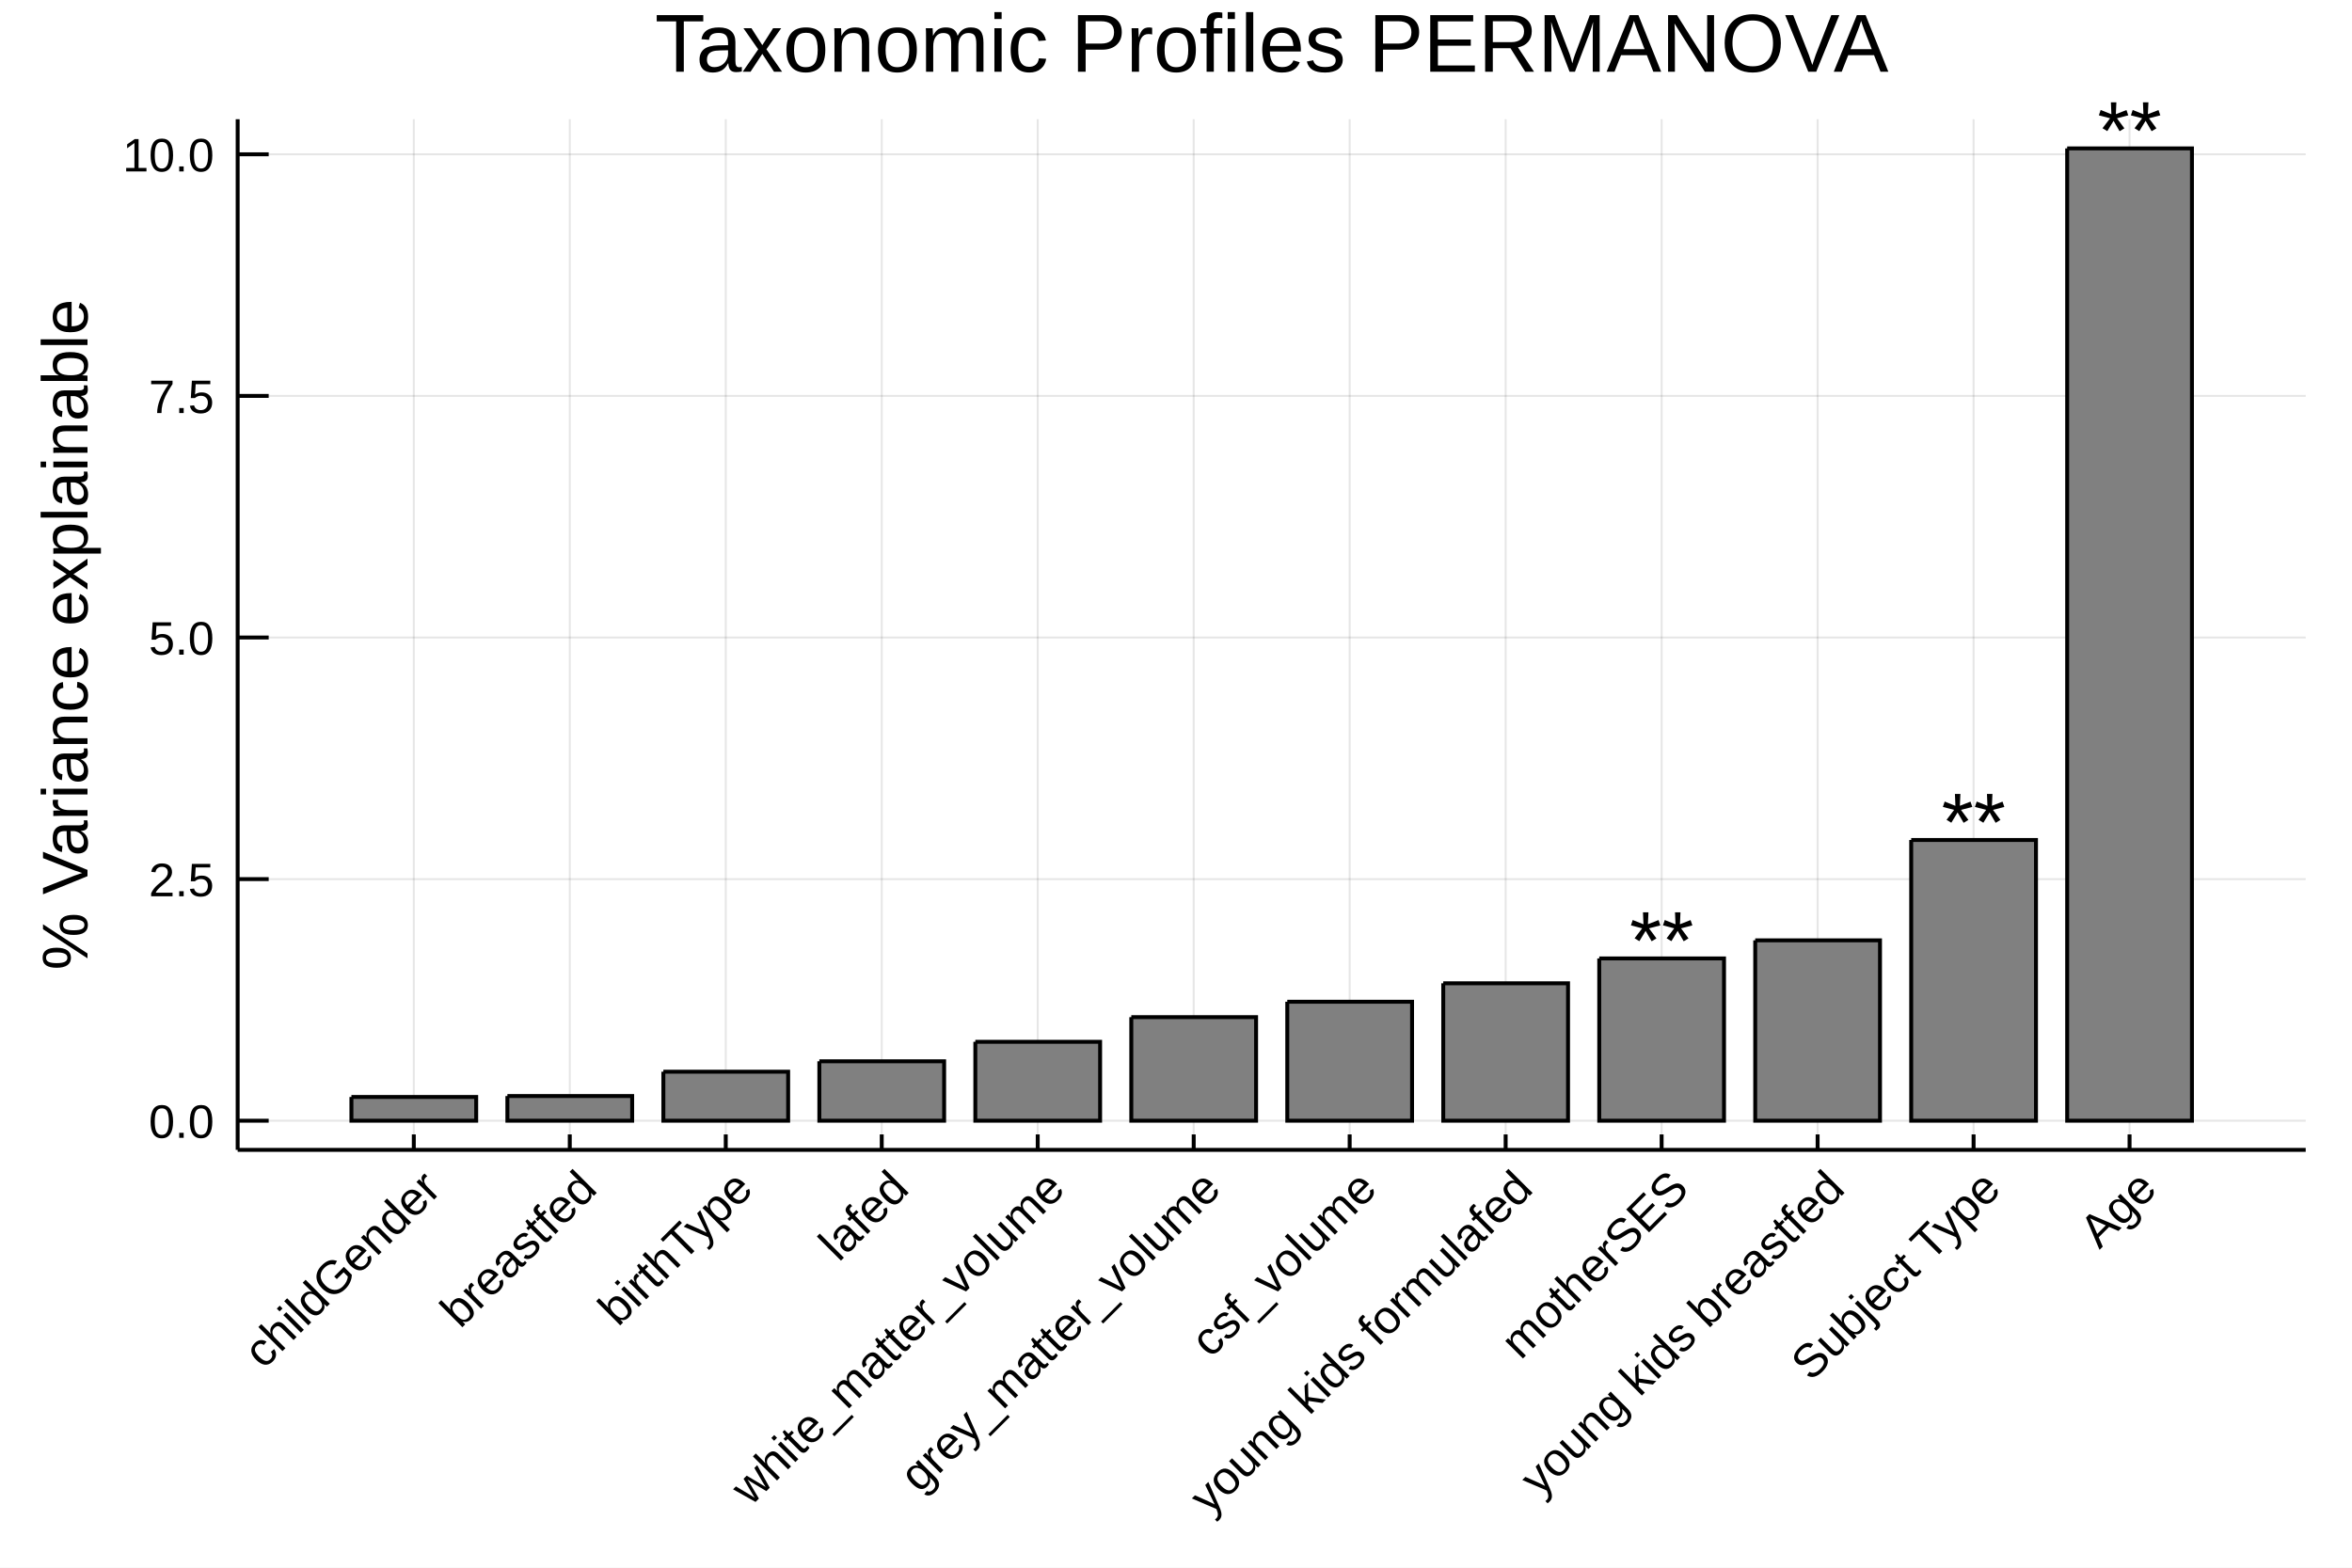
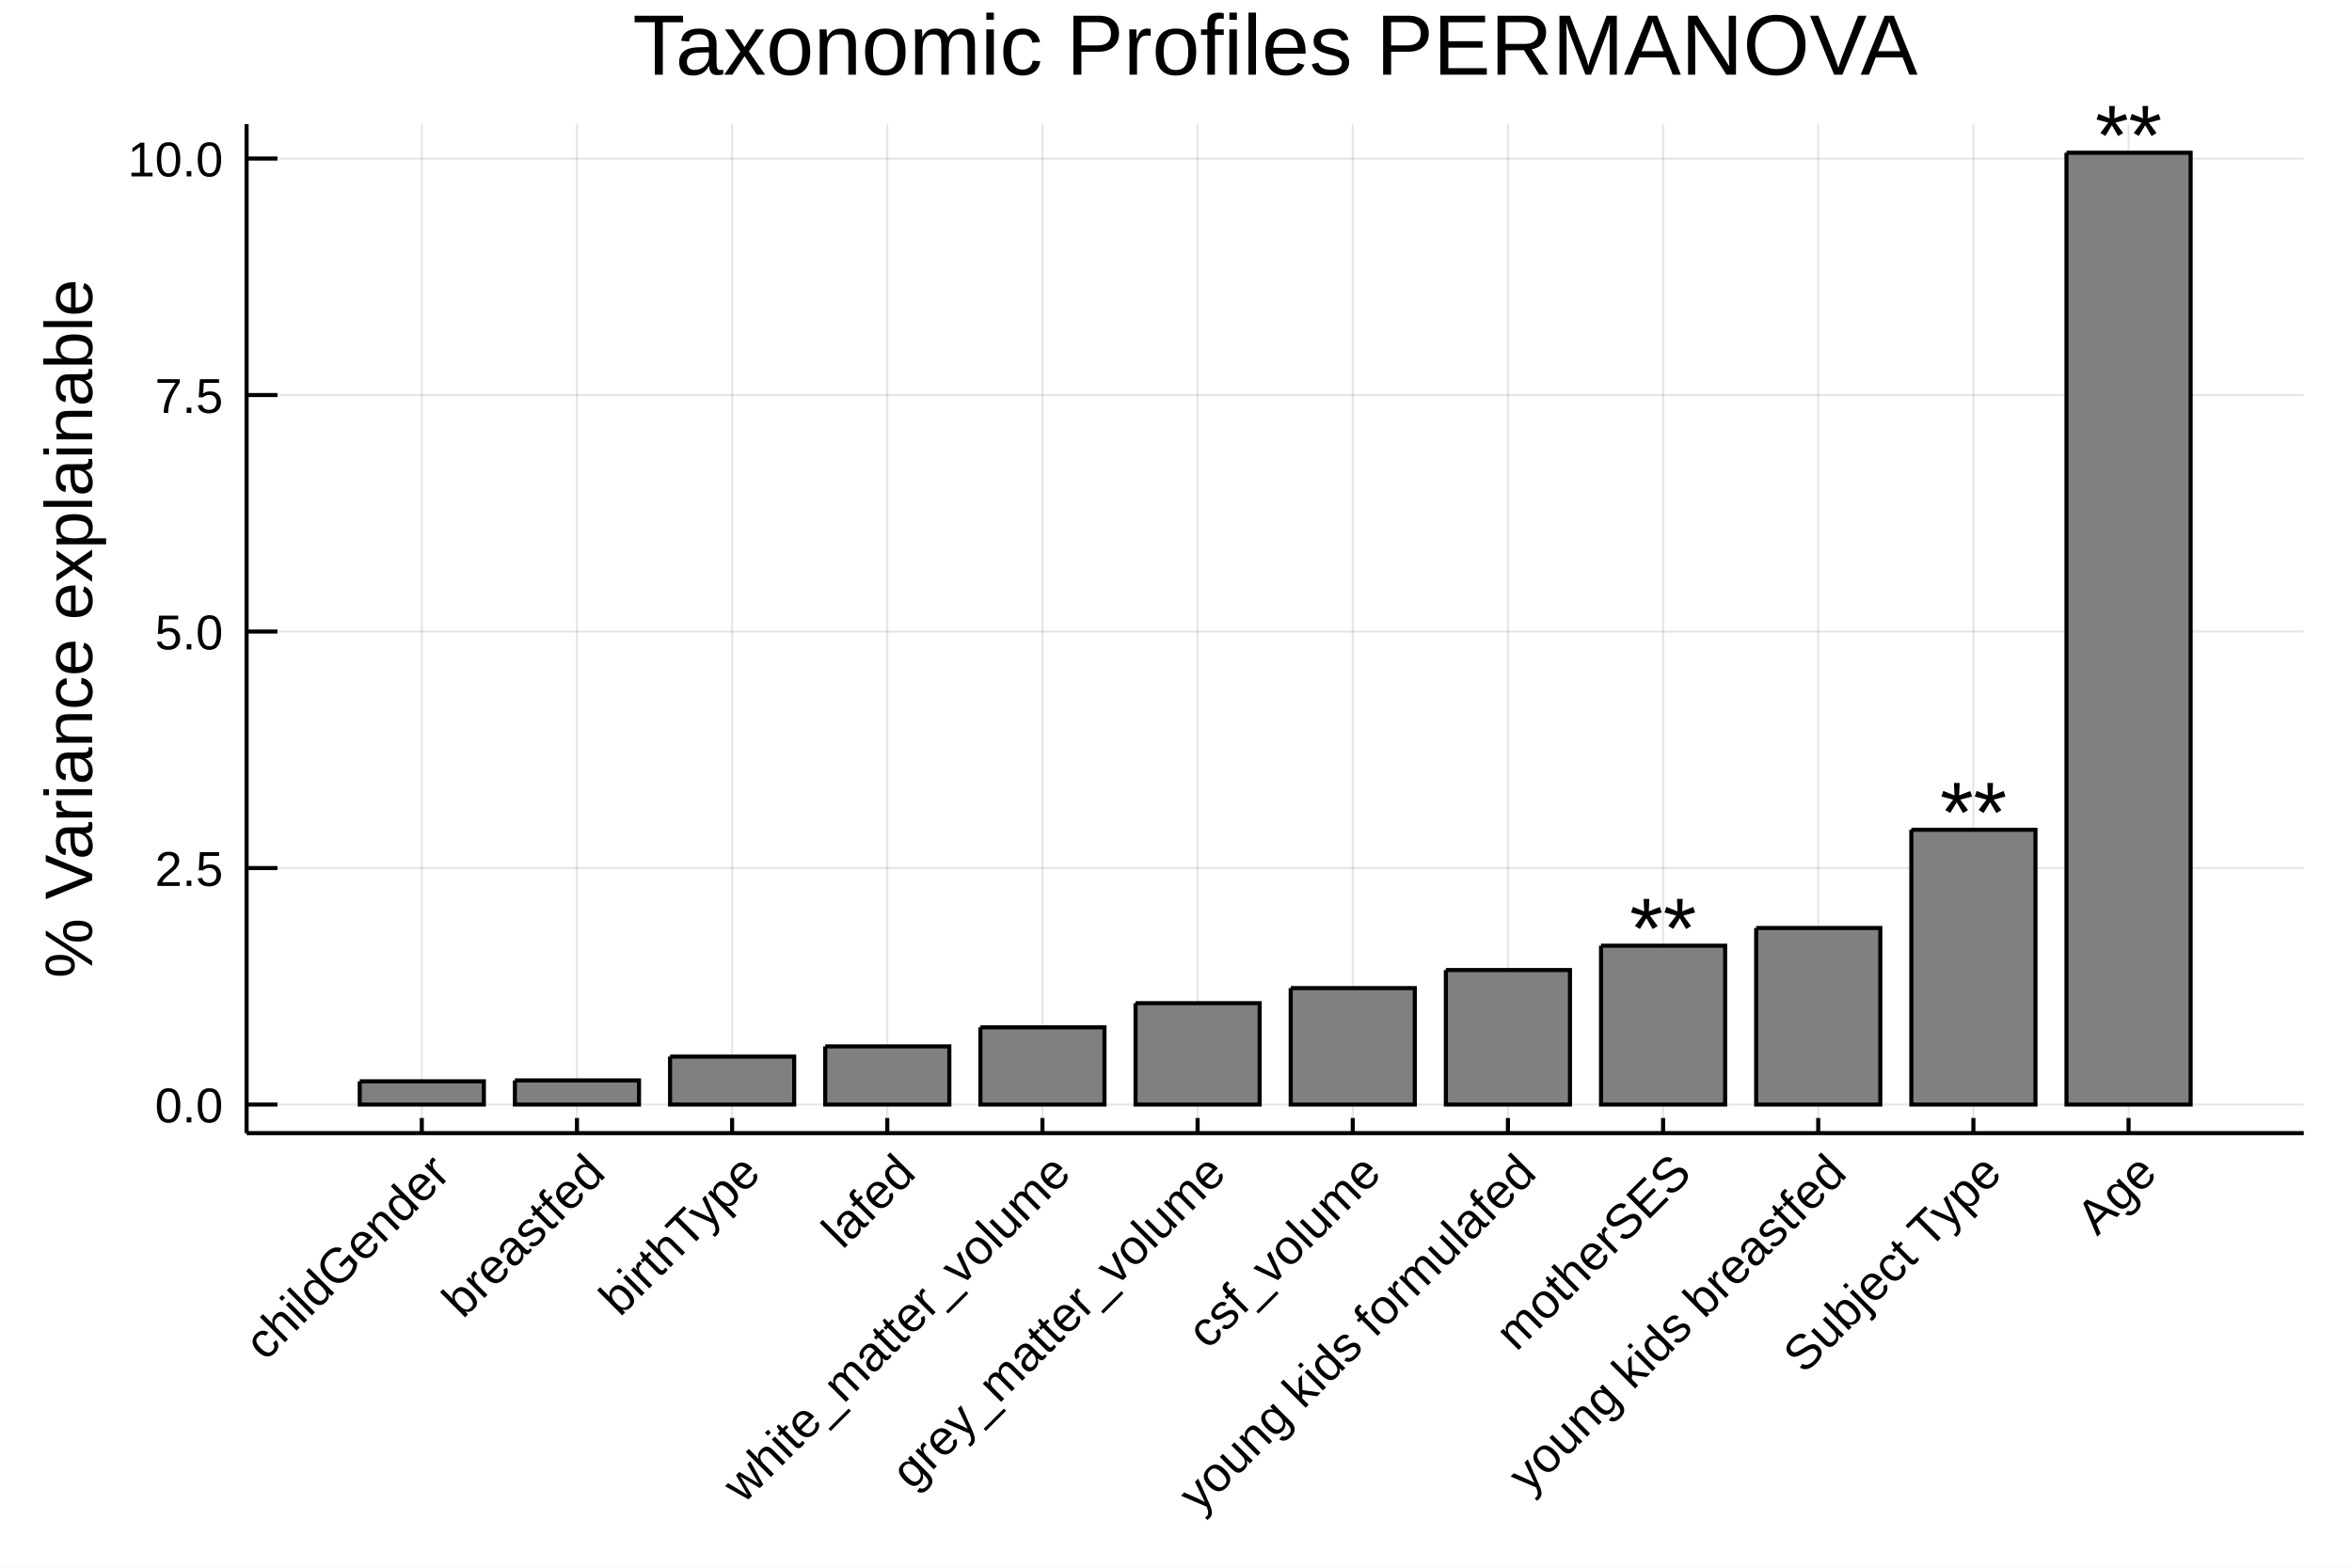
- <svg xmlns="http://www.w3.org/2000/svg" width="600" height="400" viewBox="0 0 2400 1600">
+ <svg xmlns="http://www.w3.org/2000/svg" width="576" height="384" viewBox="0 0 2304 1536">
  <defs>
-     <clipPath id="clip6800">
-       <rect x="0" y="0" width="2400" height="1600" />
+     <clipPath id="clip7600">
+       <rect x="0" y="0" width="2304" height="1536" />
    </clipPath>
  </defs>
-   <polygon clip-path="url(#clip6800)" points=" 0,1600 2400,1600 2400,0 0,0    " fill="#ffffff" fill-rule="evenodd" fill-opacity="1" />
+   <polygon clip-path="url(#clip7600)" points=" 0,1536 2304,1536 2304,0 0,0    " fill="#ffffff" fill-rule="evenodd" fill-opacity="1" />
  <defs>
-     <clipPath id="clip6801">
-       <rect x="480" y="0" width="1681" height="1600" />
+     <clipPath id="clip7601">
+       <rect x="460" y="0" width="1614" height="1536" />
    </clipPath>
  </defs>
-   <polygon clip-path="url(#clip6800)" points=" 242.516,1173.58 2352.76,1173.58 2352.76,121.675 242.516,121.675    " fill="#ffffff" fill-rule="evenodd" fill-opacity="1" />
+   <polygon clip-path="url(#clip7600)" points=" 241.556,1110.22 2256.76,1110.22 2256.76,121.675 241.556,121.675    " fill="#ffffff" fill-rule="evenodd" fill-opacity="1" />
  <defs>
-     <clipPath id="clip6802">
-       <rect x="242" y="121" width="2111" height="1053" />
+     <clipPath id="clip7602">
+       <rect x="241" y="121" width="2016" height="990" />
    </clipPath>
  </defs>
-   <polyline clip-path="url(#clip6802)" style="stroke:#000000; stroke-width:2; stroke-opacity:0.1; fill:none" points="   422.248,1173.58 422.248,121.675    " />
-   <polyline clip-path="url(#clip6802)" style="stroke:#000000; stroke-width:2; stroke-opacity:0.1; fill:none" points="   581.409,1173.58 581.409,121.675    " />
-   <polyline clip-path="url(#clip6802)" style="stroke:#000000; stroke-width:2; stroke-opacity:0.1; fill:none" points="   740.571,1173.58 740.571,121.675    " />
-   <polyline clip-path="url(#clip6802)" style="stroke:#000000; stroke-width:2; stroke-opacity:0.1; fill:none" points="   899.732,1173.58 899.732,121.675    " />
-   <polyline clip-path="url(#clip6802)" style="stroke:#000000; stroke-width:2; stroke-opacity:0.1; fill:none" points="   1058.89,1173.58 1058.89,121.675    " />
-   <polyline clip-path="url(#clip6802)" style="stroke:#000000; stroke-width:2; stroke-opacity:0.1; fill:none" points="   1218.06,1173.58 1218.06,121.675    " />
-   <polyline clip-path="url(#clip6802)" style="stroke:#000000; stroke-width:2; stroke-opacity:0.1; fill:none" points="   1377.22,1173.58 1377.22,121.675    " />
-   <polyline clip-path="url(#clip6802)" style="stroke:#000000; stroke-width:2; stroke-opacity:0.1; fill:none" points="   1536.38,1173.58 1536.38,121.675    " />
-   <polyline clip-path="url(#clip6802)" style="stroke:#000000; stroke-width:2; stroke-opacity:0.1; fill:none" points="   1695.54,1173.58 1695.54,121.675    " />
-   <polyline clip-path="url(#clip6802)" style="stroke:#000000; stroke-width:2; stroke-opacity:0.1; fill:none" points="   1854.7,1173.58 1854.7,121.675    " />
-   <polyline clip-path="url(#clip6802)" style="stroke:#000000; stroke-width:2; stroke-opacity:0.1; fill:none" points="   2013.86,1173.58 2013.86,121.675    " />
-   <polyline clip-path="url(#clip6802)" style="stroke:#000000; stroke-width:2; stroke-opacity:0.1; fill:none" points="   2173.02,1173.58 2173.02,121.675    " />
-   <polyline clip-path="url(#clip6802)" style="stroke:#000000; stroke-width:2; stroke-opacity:0.1; fill:none" points="   242.516,1143.81 2352.76,1143.81    " />
-   <polyline clip-path="url(#clip6802)" style="stroke:#000000; stroke-width:2; stroke-opacity:0.1; fill:none" points="   242.516,897.227 2352.76,897.227    " />
-   <polyline clip-path="url(#clip6802)" style="stroke:#000000; stroke-width:2; stroke-opacity:0.1; fill:none" points="   242.516,650.645 2352.76,650.645    " />
-   <polyline clip-path="url(#clip6802)" style="stroke:#000000; stroke-width:2; stroke-opacity:0.1; fill:none" points="   242.516,404.064 2352.76,404.064    " />
-   <polyline clip-path="url(#clip6802)" style="stroke:#000000; stroke-width:2; stroke-opacity:0.1; fill:none" points="   242.516,157.482 2352.76,157.482    " />
-   <polyline clip-path="url(#clip6800)" style="stroke:#000000; stroke-width:4; stroke-opacity:1; fill:none" points="   242.516,1173.58 2352.76,1173.58    " />
-   <polyline clip-path="url(#clip6800)" style="stroke:#000000; stroke-width:4; stroke-opacity:1; fill:none" points="   242.516,1173.58 242.516,121.675    " />
-   <polyline clip-path="url(#clip6800)" style="stroke:#000000; stroke-width:4; stroke-opacity:1; fill:none" points="   422.248,1173.58 422.248,1157.8    " />
-   <polyline clip-path="url(#clip6800)" style="stroke:#000000; stroke-width:4; stroke-opacity:1; fill:none" points="   581.409,1173.58 581.409,1157.8    " />
-   <polyline clip-path="url(#clip6800)" style="stroke:#000000; stroke-width:4; stroke-opacity:1; fill:none" points="   740.571,1173.58 740.571,1157.8    " />
-   <polyline clip-path="url(#clip6800)" style="stroke:#000000; stroke-width:4; stroke-opacity:1; fill:none" points="   899.732,1173.58 899.732,1157.8    " />
-   <polyline clip-path="url(#clip6800)" style="stroke:#000000; stroke-width:4; stroke-opacity:1; fill:none" points="   1058.89,1173.58 1058.89,1157.8    " />
-   <polyline clip-path="url(#clip6800)" style="stroke:#000000; stroke-width:4; stroke-opacity:1; fill:none" points="   1218.06,1173.58 1218.06,1157.8    " />
-   <polyline clip-path="url(#clip6800)" style="stroke:#000000; stroke-width:4; stroke-opacity:1; fill:none" points="   1377.22,1173.58 1377.22,1157.8    " />
-   <polyline clip-path="url(#clip6800)" style="stroke:#000000; stroke-width:4; stroke-opacity:1; fill:none" points="   1536.38,1173.58 1536.38,1157.8    " />
-   <polyline clip-path="url(#clip6800)" style="stroke:#000000; stroke-width:4; stroke-opacity:1; fill:none" points="   1695.54,1173.58 1695.54,1157.8    " />
-   <polyline clip-path="url(#clip6800)" style="stroke:#000000; stroke-width:4; stroke-opacity:1; fill:none" points="   1854.7,1173.58 1854.7,1157.8    " />
-   <polyline clip-path="url(#clip6800)" style="stroke:#000000; stroke-width:4; stroke-opacity:1; fill:none" points="   2013.86,1173.58 2013.86,1157.8    " />
-   <polyline clip-path="url(#clip6800)" style="stroke:#000000; stroke-width:4; stroke-opacity:1; fill:none" points="   2173.02,1173.58 2173.02,1157.8    " />
-   <polyline clip-path="url(#clip6800)" style="stroke:#000000; stroke-width:4; stroke-opacity:1; fill:none" points="   242.516,1143.81 274.17,1143.81    " />
-   <polyline clip-path="url(#clip6800)" style="stroke:#000000; stroke-width:4; stroke-opacity:1; fill:none" points="   242.516,897.227 274.17,897.227    " />
-   <polyline clip-path="url(#clip6800)" style="stroke:#000000; stroke-width:4; stroke-opacity:1; fill:none" points="   242.516,650.645 274.17,650.645    " />
-   <polyline clip-path="url(#clip6800)" style="stroke:#000000; stroke-width:4; stroke-opacity:1; fill:none" points="   242.516,404.064 274.17,404.064    " />
-   <polyline clip-path="url(#clip6800)" style="stroke:#000000; stroke-width:4; stroke-opacity:1; fill:none" points="   242.516,157.482 274.17,157.482    " />
-   <g clip-path="url(#clip6800)">
-     <text style="fill:#000000; fill-opacity:1; font-family:Arial,Helvetica Neue,Helvetica,sans-serif; font-size:48px; text-anchor:end;" transform="rotate(-45, 451.946, 1215.28)" x="451.946" y="1215.28">childGender</text>
+   <polyline clip-path="url(#clip7602)" style="stroke:#000000; stroke-width:2; stroke-opacity:0.1; fill:none" points="   413.193,1110.22 413.193,121.675    " />
+   <polyline clip-path="url(#clip7602)" style="stroke:#000000; stroke-width:2; stroke-opacity:0.1; fill:none" points="   565.187,1110.22 565.187,121.675    " />
+   <polyline clip-path="url(#clip7602)" style="stroke:#000000; stroke-width:2; stroke-opacity:0.1; fill:none" points="   717.18,1110.22 717.18,121.675    " />
+   <polyline clip-path="url(#clip7602)" style="stroke:#000000; stroke-width:2; stroke-opacity:0.1; fill:none" points="   869.173,1110.22 869.173,121.675    " />
+   <polyline clip-path="url(#clip7602)" style="stroke:#000000; stroke-width:2; stroke-opacity:0.1; fill:none" points="   1021.17,1110.22 1021.17,121.675    " />
+   <polyline clip-path="url(#clip7602)" style="stroke:#000000; stroke-width:2; stroke-opacity:0.1; fill:none" points="   1173.16,1110.22 1173.16,121.675    " />
+   <polyline clip-path="url(#clip7602)" style="stroke:#000000; stroke-width:2; stroke-opacity:0.1; fill:none" points="   1325.15,1110.22 1325.15,121.675    " />
+   <polyline clip-path="url(#clip7602)" style="stroke:#000000; stroke-width:2; stroke-opacity:0.1; fill:none" points="   1477.15,1110.22 1477.15,121.675    " />
+   <polyline clip-path="url(#clip7602)" style="stroke:#000000; stroke-width:2; stroke-opacity:0.1; fill:none" points="   1629.14,1110.22 1629.14,121.675    " />
+   <polyline clip-path="url(#clip7602)" style="stroke:#000000; stroke-width:2; stroke-opacity:0.1; fill:none" points="   1781.13,1110.22 1781.13,121.675    " />
+   <polyline clip-path="url(#clip7602)" style="stroke:#000000; stroke-width:2; stroke-opacity:0.1; fill:none" points="   1933.13,1110.22 1933.13,121.675    " />
+   <polyline clip-path="url(#clip7602)" style="stroke:#000000; stroke-width:2; stroke-opacity:0.1; fill:none" points="   2085.12,1110.22 2085.12,121.675    " />
+   <polyline clip-path="url(#clip7602)" style="stroke:#000000; stroke-width:2; stroke-opacity:0.1; fill:none" points="   241.556,1082.24 2256.76,1082.24    " />
+   <polyline clip-path="url(#clip7602)" style="stroke:#000000; stroke-width:2; stroke-opacity:0.1; fill:none" points="   241.556,850.512 2256.76,850.512    " />
+   <polyline clip-path="url(#clip7602)" style="stroke:#000000; stroke-width:2; stroke-opacity:0.1; fill:none" points="   241.556,618.783 2256.76,618.783    " />
+   <polyline clip-path="url(#clip7602)" style="stroke:#000000; stroke-width:2; stroke-opacity:0.1; fill:none" points="   241.556,387.055 2256.76,387.055    " />
+   <polyline clip-path="url(#clip7602)" style="stroke:#000000; stroke-width:2; stroke-opacity:0.1; fill:none" points="   241.556,155.326 2256.76,155.326    " />
+   <polyline clip-path="url(#clip7600)" style="stroke:#000000; stroke-width:4; stroke-opacity:1; fill:none" points="   241.556,1110.22 2256.76,1110.22    " />
+   <polyline clip-path="url(#clip7600)" style="stroke:#000000; stroke-width:4; stroke-opacity:1; fill:none" points="   241.556,1110.22 241.556,121.675    " />
+   <polyline clip-path="url(#clip7600)" style="stroke:#000000; stroke-width:4; stroke-opacity:1; fill:none" points="   413.193,1110.22 413.193,1095.39    " />
+   <polyline clip-path="url(#clip7600)" style="stroke:#000000; stroke-width:4; stroke-opacity:1; fill:none" points="   565.187,1110.22 565.187,1095.39    " />
+   <polyline clip-path="url(#clip7600)" style="stroke:#000000; stroke-width:4; stroke-opacity:1; fill:none" points="   717.18,1110.22 717.18,1095.39    " />
+   <polyline clip-path="url(#clip7600)" style="stroke:#000000; stroke-width:4; stroke-opacity:1; fill:none" points="   869.173,1110.22 869.173,1095.39    " />
+   <polyline clip-path="url(#clip7600)" style="stroke:#000000; stroke-width:4; stroke-opacity:1; fill:none" points="   1021.17,1110.22 1021.17,1095.39    " />
+   <polyline clip-path="url(#clip7600)" style="stroke:#000000; stroke-width:4; stroke-opacity:1; fill:none" points="   1173.16,1110.22 1173.16,1095.39    " />
+   <polyline clip-path="url(#clip7600)" style="stroke:#000000; stroke-width:4; stroke-opacity:1; fill:none" points="   1325.15,1110.22 1325.15,1095.39    " />
+   <polyline clip-path="url(#clip7600)" style="stroke:#000000; stroke-width:4; stroke-opacity:1; fill:none" points="   1477.15,1110.22 1477.15,1095.39    " />
+   <polyline clip-path="url(#clip7600)" style="stroke:#000000; stroke-width:4; stroke-opacity:1; fill:none" points="   1629.14,1110.22 1629.14,1095.39    " />
+   <polyline clip-path="url(#clip7600)" style="stroke:#000000; stroke-width:4; stroke-opacity:1; fill:none" points="   1781.13,1110.22 1781.13,1095.39    " />
+   <polyline clip-path="url(#clip7600)" style="stroke:#000000; stroke-width:4; stroke-opacity:1; fill:none" points="   1933.13,1110.22 1933.13,1095.39    " />
+   <polyline clip-path="url(#clip7600)" style="stroke:#000000; stroke-width:4; stroke-opacity:1; fill:none" points="   2085.12,1110.22 2085.12,1095.39    " />
+   <polyline clip-path="url(#clip7600)" style="stroke:#000000; stroke-width:4; stroke-opacity:1; fill:none" points="   241.556,1082.24 271.784,1082.24    " />
+   <polyline clip-path="url(#clip7600)" style="stroke:#000000; stroke-width:4; stroke-opacity:1; fill:none" points="   241.556,850.512 271.784,850.512    " />
+   <polyline clip-path="url(#clip7600)" style="stroke:#000000; stroke-width:4; stroke-opacity:1; fill:none" points="   241.556,618.783 271.784,618.783    " />
+   <polyline clip-path="url(#clip7600)" style="stroke:#000000; stroke-width:4; stroke-opacity:1; fill:none" points="   241.556,387.055 271.784,387.055    " />
+   <polyline clip-path="url(#clip7600)" style="stroke:#000000; stroke-width:4; stroke-opacity:1; fill:none" points="   241.556,155.326 271.784,155.326    " />
+   <g clip-path="url(#clip7600)">
+     <text style="fill:#000000; fill-opacity:1; font-family:Arial,Helvetica Neue,Helvetica,sans-serif; font-size:48px; text-anchor:end;" transform="rotate(-45, 442.892, 1151.44)" x="442.892" y="1151.44">childGender</text>
  </g>
-   <g clip-path="url(#clip6800)">
-     <text style="fill:#000000; fill-opacity:1; font-family:Arial,Helvetica Neue,Helvetica,sans-serif; font-size:48px; text-anchor:end;" transform="rotate(-45, 611.108, 1215.28)" x="611.108" y="1215.28">breastfed</text>
+   <g clip-path="url(#clip7600)">
+     <text style="fill:#000000; fill-opacity:1; font-family:Arial,Helvetica Neue,Helvetica,sans-serif; font-size:48px; text-anchor:end;" transform="rotate(-45, 594.885, 1151.44)" x="594.885" y="1151.44">breastfed</text>
  </g>
-   <g clip-path="url(#clip6800)">
-     <text style="fill:#000000; fill-opacity:1; font-family:Arial,Helvetica Neue,Helvetica,sans-serif; font-size:48px; text-anchor:end;" transform="rotate(-45, 770.269, 1215.28)" x="770.269" y="1215.28">birthType</text>
+   <g clip-path="url(#clip7600)">
+     <text style="fill:#000000; fill-opacity:1; font-family:Arial,Helvetica Neue,Helvetica,sans-serif; font-size:48px; text-anchor:end;" transform="rotate(-45, 746.878, 1151.44)" x="746.878" y="1151.44">birthType</text>
  </g>
-   <g clip-path="url(#clip6800)">
-     <text style="fill:#000000; fill-opacity:1; font-family:Arial,Helvetica Neue,Helvetica,sans-serif; font-size:48px; text-anchor:end;" transform="rotate(-45, 929.431, 1215.28)" x="929.431" y="1215.28"> lafed</text>
+   <g clip-path="url(#clip7600)">
+     <text style="fill:#000000; fill-opacity:1; font-family:Arial,Helvetica Neue,Helvetica,sans-serif; font-size:48px; text-anchor:end;" transform="rotate(-45, 898.872, 1151.44)" x="898.872" y="1151.44"> lafed</text>
  </g>
-   <g clip-path="url(#clip6800)">
-     <text style="fill:#000000; fill-opacity:1; font-family:Arial,Helvetica Neue,Helvetica,sans-serif; font-size:48px; text-anchor:end;" transform="rotate(-45, 1088.59, 1215.28)" x="1088.59" y="1215.28">white_matter_volume</text>
+   <g clip-path="url(#clip7600)">
+     <text style="fill:#000000; fill-opacity:1; font-family:Arial,Helvetica Neue,Helvetica,sans-serif; font-size:48px; text-anchor:end;" transform="rotate(-45, 1050.86, 1151.44)" x="1050.86" y="1151.44">white_matter_volume</text>
  </g>
-   <g clip-path="url(#clip6800)">
-     <text style="fill:#000000; fill-opacity:1; font-family:Arial,Helvetica Neue,Helvetica,sans-serif; font-size:48px; text-anchor:end;" transform="rotate(-45, 1247.75, 1215.28)" x="1247.75" y="1215.28">grey_matter_volume</text>
+   <g clip-path="url(#clip7600)">
+     <text style="fill:#000000; fill-opacity:1; font-family:Arial,Helvetica Neue,Helvetica,sans-serif; font-size:48px; text-anchor:end;" transform="rotate(-45, 1202.86, 1151.44)" x="1202.86" y="1151.44">grey_matter_volume</text>
  </g>
-   <g clip-path="url(#clip6800)">
-     <text style="fill:#000000; fill-opacity:1; font-family:Arial,Helvetica Neue,Helvetica,sans-serif; font-size:48px; text-anchor:end;" transform="rotate(-45, 1406.92, 1215.28)" x="1406.92" y="1215.28">csf_volume</text>
+   <g clip-path="url(#clip7600)">
+     <text style="fill:#000000; fill-opacity:1; font-family:Arial,Helvetica Neue,Helvetica,sans-serif; font-size:48px; text-anchor:end;" transform="rotate(-45, 1354.85, 1151.44)" x="1354.85" y="1151.44">csf_volume</text>
  </g>
-   <g clip-path="url(#clip6800)">
-     <text style="fill:#000000; fill-opacity:1; font-family:Arial,Helvetica Neue,Helvetica,sans-serif; font-size:48px; text-anchor:end;" transform="rotate(-45, 1566.08, 1215.28)" x="1566.08" y="1215.28">young kids formulafed</text>
+   <g clip-path="url(#clip7600)">
+     <text style="fill:#000000; fill-opacity:1; font-family:Arial,Helvetica Neue,Helvetica,sans-serif; font-size:48px; text-anchor:end;" transform="rotate(-45, 1506.84, 1151.44)" x="1506.84" y="1151.44">young kids formulafed</text>
  </g>
-   <g clip-path="url(#clip6800)">
-     <text style="fill:#000000; fill-opacity:1; font-family:Arial,Helvetica Neue,Helvetica,sans-serif; font-size:48px; text-anchor:end;" transform="rotate(-45, 1725.24, 1215.28)" x="1725.24" y="1215.28">motherSES</text>
+   <g clip-path="url(#clip7600)">
+     <text style="fill:#000000; fill-opacity:1; font-family:Arial,Helvetica Neue,Helvetica,sans-serif; font-size:48px; text-anchor:end;" transform="rotate(-45, 1658.84, 1151.44)" x="1658.84" y="1151.44">motherSES</text>
  </g>
-   <g clip-path="url(#clip6800)">
-     <text style="fill:#000000; fill-opacity:1; font-family:Arial,Helvetica Neue,Helvetica,sans-serif; font-size:48px; text-anchor:end;" transform="rotate(-45, 1884.4, 1215.28)" x="1884.4" y="1215.28">young kids breastfed</text>
+   <g clip-path="url(#clip7600)">
+     <text style="fill:#000000; fill-opacity:1; font-family:Arial,Helvetica Neue,Helvetica,sans-serif; font-size:48px; text-anchor:end;" transform="rotate(-45, 1810.83, 1151.44)" x="1810.83" y="1151.44">young kids breastfed</text>
  </g>
-   <g clip-path="url(#clip6800)">
-     <text style="fill:#000000; fill-opacity:1; font-family:Arial,Helvetica Neue,Helvetica,sans-serif; font-size:48px; text-anchor:end;" transform="rotate(-45, 2043.56, 1215.28)" x="2043.56" y="1215.28">Subject Type</text>
+   <g clip-path="url(#clip7600)">
+     <text style="fill:#000000; fill-opacity:1; font-family:Arial,Helvetica Neue,Helvetica,sans-serif; font-size:48px; text-anchor:end;" transform="rotate(-45, 1962.82, 1151.44)" x="1962.82" y="1151.44">Subject Type</text>
  </g>
-   <g clip-path="url(#clip6800)">
-     <text style="fill:#000000; fill-opacity:1; font-family:Arial,Helvetica Neue,Helvetica,sans-serif; font-size:48px; text-anchor:end;" transform="rotate(-45, 2202.72, 1215.28)" x="2202.72" y="1215.28">Age</text>
+   <g clip-path="url(#clip7600)">
+     <text style="fill:#000000; fill-opacity:1; font-family:Arial,Helvetica Neue,Helvetica,sans-serif; font-size:48px; text-anchor:end;" transform="rotate(-45, 2114.82, 1151.44)" x="2114.82" y="1151.44">Age</text>
  </g>
-   <g clip-path="url(#clip6800)">
-     <text style="fill:#000000; fill-opacity:1; font-family:Arial,Helvetica Neue,Helvetica,sans-serif; font-size:48px; text-anchor:end;" transform="rotate(0, 218.516, 1161.31)" x="218.516" y="1161.31">0.0</text>
+   <g clip-path="url(#clip7600)">
+     <text style="fill:#000000; fill-opacity:1; font-family:Arial,Helvetica Neue,Helvetica,sans-serif; font-size:48px; text-anchor:end;" transform="rotate(0, 218.516, 1099.74)" x="218.516" y="1099.74">0.0</text>
  </g>
-   <g clip-path="url(#clip6800)">
-     <text style="fill:#000000; fill-opacity:1; font-family:Arial,Helvetica Neue,Helvetica,sans-serif; font-size:48px; text-anchor:end;" transform="rotate(0, 218.516, 914.727)" x="218.516" y="914.727">2.5</text>
+   <g clip-path="url(#clip7600)">
+     <text style="fill:#000000; fill-opacity:1; font-family:Arial,Helvetica Neue,Helvetica,sans-serif; font-size:48px; text-anchor:end;" transform="rotate(0, 218.516, 868.012)" x="218.516" y="868.012">2.5</text>
  </g>
-   <g clip-path="url(#clip6800)">
-     <text style="fill:#000000; fill-opacity:1; font-family:Arial,Helvetica Neue,Helvetica,sans-serif; font-size:48px; text-anchor:end;" transform="rotate(0, 218.516, 668.145)" x="218.516" y="668.145">5.0</text>
+   <g clip-path="url(#clip7600)">
+     <text style="fill:#000000; fill-opacity:1; font-family:Arial,Helvetica Neue,Helvetica,sans-serif; font-size:48px; text-anchor:end;" transform="rotate(0, 218.516, 636.283)" x="218.516" y="636.283">5.0</text>
  </g>
-   <g clip-path="url(#clip6800)">
-     <text style="fill:#000000; fill-opacity:1; font-family:Arial,Helvetica Neue,Helvetica,sans-serif; font-size:48px; text-anchor:end;" transform="rotate(0, 218.516, 421.564)" x="218.516" y="421.564">7.5</text>
+   <g clip-path="url(#clip7600)">
+     <text style="fill:#000000; fill-opacity:1; font-family:Arial,Helvetica Neue,Helvetica,sans-serif; font-size:48px; text-anchor:end;" transform="rotate(0, 218.516, 404.555)" x="218.516" y="404.555">7.5</text>
  </g>
-   <g clip-path="url(#clip6800)">
-     <text style="fill:#000000; fill-opacity:1; font-family:Arial,Helvetica Neue,Helvetica,sans-serif; font-size:48px; text-anchor:end;" transform="rotate(0, 218.516, 174.982)" x="218.516" y="174.982">10.0</text>
+   <g clip-path="url(#clip7600)">
+     <text style="fill:#000000; fill-opacity:1; font-family:Arial,Helvetica Neue,Helvetica,sans-serif; font-size:48px; text-anchor:end;" transform="rotate(0, 218.516, 172.826)" x="218.516" y="172.826">10.0</text>
  </g>
-   <g clip-path="url(#clip6800)">
-     <text style="fill:#000000; fill-opacity:1; font-family:Arial,Helvetica Neue,Helvetica,sans-serif; font-size:84px; text-anchor:middle;" transform="rotate(0, 1297.64, 73.2)" x="1297.64" y="73.2">Taxonomic Profiles PERMANOVA</text>
+   <g clip-path="url(#clip7600)">
+     <text style="fill:#000000; fill-opacity:1; font-family:Arial,Helvetica Neue,Helvetica,sans-serif; font-size:84px; text-anchor:middle;" transform="rotate(0, 1249.16, 73.2)" x="1249.16" y="73.2">Taxonomic Profiles PERMANOVA</text>
  </g>
-   <g clip-path="url(#clip6800)">
-     <text style="fill:#000000; fill-opacity:1; font-family:Arial,Helvetica Neue,Helvetica,sans-serif; font-size:66px; text-anchor:middle;" transform="rotate(-90, 89.2861, 647.627)" x="89.286" y="647.627">% Variance explainable</text>
+   <g clip-path="url(#clip7600)">
+     <text style="fill:#000000; fill-opacity:1; font-family:Arial,Helvetica Neue,Helvetica,sans-serif; font-size:66px; text-anchor:middle;" transform="rotate(-90, 90.2461, 615.947)" x="90.246" y="615.947">% Variance explainable</text>
  </g>
-   <polygon clip-path="url(#clip6802)" points=" 358.583,1119.57 358.583,1143.81 485.913,1143.81 485.913,1119.57 358.583,1119.57 358.583,1119.57    " fill="#808080" fill-rule="evenodd" fill-opacity="1" />
-   <polyline clip-path="url(#clip6802)" style="stroke:#000000; stroke-width:4; stroke-opacity:1; fill:none" points="   358.583,1119.57 358.583,1143.81 485.913,1143.81 485.913,1119.57 358.583,1119.57    " />
-   <polygon clip-path="url(#clip6802)" points=" 517.745,1118.62 517.745,1143.81 645.074,1143.81 645.074,1118.62 517.745,1118.62 517.745,1118.62    " fill="#808080" fill-rule="evenodd" fill-opacity="1" />
-   <polyline clip-path="url(#clip6802)" style="stroke:#000000; stroke-width:4; stroke-opacity:1; fill:none" points="   517.745,1118.62 517.745,1143.81 645.074,1143.81 645.074,1118.62 517.745,1118.62    " />
-   <polygon clip-path="url(#clip6802)" points=" 676.906,1093.8 676.906,1143.81 804.236,1143.81 804.236,1093.8 676.906,1093.8 676.906,1093.8    " fill="#808080" fill-rule="evenodd" fill-opacity="1" />
-   <polyline clip-path="url(#clip6802)" style="stroke:#000000; stroke-width:4; stroke-opacity:1; fill:none" points="   676.906,1093.8 676.906,1143.81 804.236,1143.81 804.236,1093.8 676.906,1093.8    " />
-   <polygon clip-path="url(#clip6802)" points=" 836.068,1083.16 836.068,1143.81 963.397,1143.81 963.397,1083.16 836.068,1083.16 836.068,1083.16    " fill="#808080" fill-rule="evenodd" fill-opacity="1" />
-   <polyline clip-path="url(#clip6802)" style="stroke:#000000; stroke-width:4; stroke-opacity:1; fill:none" points="   836.068,1083.16 836.068,1143.81 963.397,1143.81 963.397,1083.16 836.068,1083.16    " />
-   <polygon clip-path="url(#clip6802)" points=" 995.229,1063.28 995.229,1143.81 1122.56,1143.81 1122.56,1063.28 995.229,1063.28 995.229,1063.28    " fill="#808080" fill-rule="evenodd" fill-opacity="1" />
-   <polyline clip-path="url(#clip6802)" style="stroke:#000000; stroke-width:4; stroke-opacity:1; fill:none" points="   995.229,1063.28 995.229,1143.81 1122.56,1143.81 1122.56,1063.28 995.229,1063.28    " />
-   <polygon clip-path="url(#clip6802)" points=" 1154.39,1038.1 1154.39,1143.81 1281.72,1143.81 1281.72,1038.1 1154.39,1038.1 1154.39,1038.1    " fill="#808080" fill-rule="evenodd" fill-opacity="1" />
-   <polyline clip-path="url(#clip6802)" style="stroke:#000000; stroke-width:4; stroke-opacity:1; fill:none" points="   1154.39,1038.1 1154.39,1143.81 1281.72,1143.81 1281.72,1038.1 1154.39,1038.1    " />
-   <polygon clip-path="url(#clip6802)" points=" 1313.55,1022.38 1313.55,1143.81 1440.88,1143.81 1440.88,1022.38 1313.55,1022.38 1313.55,1022.38    " fill="#808080" fill-rule="evenodd" fill-opacity="1" />
-   <polyline clip-path="url(#clip6802)" style="stroke:#000000; stroke-width:4; stroke-opacity:1; fill:none" points="   1313.55,1022.38 1313.55,1143.81 1440.88,1143.81 1440.88,1022.38 1313.55,1022.38    " />
-   <polygon clip-path="url(#clip6802)" points=" 1472.71,1003.55 1472.71,1143.81 1600.04,1143.81 1600.04,1003.55 1472.71,1003.55 1472.71,1003.55    " fill="#808080" fill-rule="evenodd" fill-opacity="1" />
-   <polyline clip-path="url(#clip6802)" style="stroke:#000000; stroke-width:4; stroke-opacity:1; fill:none" points="   1472.71,1003.55 1472.71,1143.81 1600.04,1143.81 1600.04,1003.55 1472.71,1003.55    " />
-   <polygon clip-path="url(#clip6802)" points=" 1631.88,978.188 1631.88,1143.81 1759.2,1143.81 1759.2,978.188 1631.88,978.188 1631.88,978.188    " fill="#808080" fill-rule="evenodd" fill-opacity="1" />
-   <polyline clip-path="url(#clip6802)" style="stroke:#000000; stroke-width:4; stroke-opacity:1; fill:none" points="   1631.88,978.188 1631.88,1143.81 1759.2,1143.81 1759.2,978.188 1631.88,978.188    " />
-   <polygon clip-path="url(#clip6802)" points=" 1791.04,959.714 1791.04,1143.81 1918.37,1143.81 1918.37,959.714 1791.04,959.714 1791.04,959.714    " fill="#808080" fill-rule="evenodd" fill-opacity="1" />
-   <polyline clip-path="url(#clip6802)" style="stroke:#000000; stroke-width:4; stroke-opacity:1; fill:none" points="   1791.04,959.714 1791.04,1143.81 1918.37,1143.81 1918.37,959.714 1791.04,959.714    " />
-   <polygon clip-path="url(#clip6802)" points=" 1950.2,857.3 1950.2,1143.81 2077.53,1143.81 2077.53,857.3 1950.2,857.3 1950.2,857.3    " fill="#808080" fill-rule="evenodd" fill-opacity="1" />
-   <polyline clip-path="url(#clip6802)" style="stroke:#000000; stroke-width:4; stroke-opacity:1; fill:none" points="   1950.2,857.3 1950.2,1143.81 2077.53,1143.81 2077.53,857.3 1950.2,857.3    " />
-   <polygon clip-path="url(#clip6802)" points=" 2109.36,151.446 2109.36,1143.81 2236.69,1143.81 2236.69,151.446 2109.36,151.446 2109.36,151.446    " fill="#808080" fill-rule="evenodd" fill-opacity="1" />
-   <polyline clip-path="url(#clip6802)" style="stroke:#000000; stroke-width:4; stroke-opacity:1; fill:none" points="   2109.36,151.446 2109.36,1143.81 2236.69,1143.81 2236.69,151.446 2109.36,151.446    " />
-   <g clip-path="url(#clip6800)">
-     <text style="fill:#000000; fill-opacity:1; font-family:Arial,Helvetica Neue,Helvetica,sans-serif; font-size:84px; text-anchor:middle;" transform="rotate(0, 1695.54, 988.961)" x="1695.54" y="988.961">**</text>
+   <polygon clip-path="url(#clip7602)" points=" 352.396,1059.46 352.396,1082.24 473.991,1082.24 473.991,1059.46 352.396,1059.46 352.396,1059.46    " fill="#808080" fill-rule="evenodd" fill-opacity="1" />
+   <polyline clip-path="url(#clip7602)" style="stroke:#000000; stroke-width:4; stroke-opacity:1; fill:none" points="   352.396,1059.46 352.396,1082.24 473.991,1082.24 473.991,1059.46 352.396,1059.46    " />
+   <polygon clip-path="url(#clip7602)" points=" 504.389,1058.57 504.389,1082.24 625.984,1082.24 625.984,1058.57 504.389,1058.57 504.389,1058.57    " fill="#808080" fill-rule="evenodd" fill-opacity="1" />
+   <polyline clip-path="url(#clip7602)" style="stroke:#000000; stroke-width:4; stroke-opacity:1; fill:none" points="   504.389,1058.57 504.389,1082.24 625.984,1082.24 625.984,1058.57 504.389,1058.57    " />
+   <polygon clip-path="url(#clip7602)" points=" 656.382,1035.25 656.382,1082.24 777.977,1082.24 777.977,1035.25 656.382,1035.25 656.382,1035.25    " fill="#808080" fill-rule="evenodd" fill-opacity="1" />
+   <polyline clip-path="url(#clip7602)" style="stroke:#000000; stroke-width:4; stroke-opacity:1; fill:none" points="   656.382,1035.25 656.382,1082.24 777.977,1082.24 777.977,1035.25 656.382,1035.25    " />
+   <polygon clip-path="url(#clip7602)" points=" 808.376,1025.25 808.376,1082.24 929.97,1082.24 929.97,1025.25 808.376,1025.25 808.376,1025.25    " fill="#808080" fill-rule="evenodd" fill-opacity="1" />
+   <polyline clip-path="url(#clip7602)" style="stroke:#000000; stroke-width:4; stroke-opacity:1; fill:none" points="   808.376,1025.25 808.376,1082.24 929.97,1082.24 929.97,1025.25 808.376,1025.25    " />
+   <polygon clip-path="url(#clip7602)" points=" 960.369,1006.56 960.369,1082.24 1081.96,1082.24 1081.96,1006.56 960.369,1006.56 960.369,1006.56    " fill="#808080" fill-rule="evenodd" fill-opacity="1" />
+   <polyline clip-path="url(#clip7602)" style="stroke:#000000; stroke-width:4; stroke-opacity:1; fill:none" points="   960.369,1006.56 960.369,1082.24 1081.96,1082.24 1081.96,1006.56 960.369,1006.56    " />
+   <polygon clip-path="url(#clip7602)" points=" 1112.36,982.904 1112.36,1082.24 1233.96,1082.24 1233.96,982.904 1112.36,982.904 1112.36,982.904    " fill="#808080" fill-rule="evenodd" fill-opacity="1" />
+   <polyline clip-path="url(#clip7602)" style="stroke:#000000; stroke-width:4; stroke-opacity:1; fill:none" points="   1112.36,982.904 1112.36,1082.24 1233.96,1082.24 1233.96,982.904 1112.36,982.904    " />
+   <polygon clip-path="url(#clip7602)" points=" 1264.36,968.128 1264.36,1082.24 1385.95,1082.24 1385.95,968.128 1264.36,968.128 1264.36,968.128    " fill="#808080" fill-rule="evenodd" fill-opacity="1" />
+   <polyline clip-path="url(#clip7602)" style="stroke:#000000; stroke-width:4; stroke-opacity:1; fill:none" points="   1264.36,968.128 1264.36,1082.24 1385.95,1082.24 1385.95,968.128 1264.36,968.128    " />
+   <polygon clip-path="url(#clip7602)" points=" 1416.35,950.432 1416.35,1082.24 1537.94,1082.24 1537.94,950.432 1416.35,950.432 1416.35,950.432    " fill="#808080" fill-rule="evenodd" fill-opacity="1" />
+   <polyline clip-path="url(#clip7602)" style="stroke:#000000; stroke-width:4; stroke-opacity:1; fill:none" points="   1416.35,950.432 1416.35,1082.24 1537.94,1082.24 1537.94,950.432 1416.35,950.432    " />
+   <polygon clip-path="url(#clip7602)" points=" 1568.34,926.597 1568.34,1082.24 1689.94,1082.24 1689.94,926.597 1568.34,926.597 1568.34,926.597    " fill="#808080" fill-rule="evenodd" fill-opacity="1" />
+   <polyline clip-path="url(#clip7602)" style="stroke:#000000; stroke-width:4; stroke-opacity:1; fill:none" points="   1568.34,926.597 1568.34,1082.24 1689.94,1082.24 1689.94,926.597 1568.34,926.597    " />
+   <polygon clip-path="url(#clip7602)" points=" 1720.34,909.236 1720.34,1082.24 1841.93,1082.24 1841.93,909.236 1720.34,909.236 1720.34,909.236    " fill="#808080" fill-rule="evenodd" fill-opacity="1" />
+   <polyline clip-path="url(#clip7602)" style="stroke:#000000; stroke-width:4; stroke-opacity:1; fill:none" points="   1720.34,909.236 1720.34,1082.24 1841.93,1082.24 1841.93,909.236 1720.34,909.236    " />
+   <polygon clip-path="url(#clip7602)" points=" 1872.33,812.99 1872.33,1082.24 1993.92,1082.24 1993.92,812.99 1872.33,812.99 1872.33,812.99    " fill="#808080" fill-rule="evenodd" fill-opacity="1" />
+   <polyline clip-path="url(#clip7602)" style="stroke:#000000; stroke-width:4; stroke-opacity:1; fill:none" points="   1872.33,812.99 1872.33,1082.24 1993.92,1082.24 1993.92,812.99 1872.33,812.99    " />
+   <polygon clip-path="url(#clip7602)" points=" 2024.32,149.653 2024.32,1082.24 2145.92,1082.24 2145.92,149.653 2024.32,149.653 2024.32,149.653    " fill="#808080" fill-rule="evenodd" fill-opacity="1" />
+   <polyline clip-path="url(#clip7602)" style="stroke:#000000; stroke-width:4; stroke-opacity:1; fill:none" points="   2024.32,149.653 2024.32,1082.24 2145.92,1082.24 2145.92,149.653 2024.32,149.653    " />
+   <g clip-path="url(#clip7600)">
+     <text style="fill:#000000; fill-opacity:1; font-family:Arial,Helvetica Neue,Helvetica,sans-serif; font-size:84px; text-anchor:middle;" transform="rotate(0, 1629.14, 938.558)" x="1629.14" y="938.558">**</text>
  </g>
-   <g clip-path="url(#clip6800)">
-     <text style="fill:#000000; fill-opacity:1; font-family:Arial,Helvetica Neue,Helvetica,sans-serif; font-size:84px; text-anchor:middle;" transform="rotate(0, 2013.86, 868.073)" x="2013.86" y="868.073">**</text>
+   <g clip-path="url(#clip7600)">
+     <text style="fill:#000000; fill-opacity:1; font-family:Arial,Helvetica Neue,Helvetica,sans-serif; font-size:84px; text-anchor:middle;" transform="rotate(0, 1933.13, 824.952)" x="1933.13" y="824.952">**</text>
  </g>
-   <g clip-path="url(#clip6800)">
-     <text style="fill:#000000; fill-opacity:1; font-family:Arial,Helvetica Neue,Helvetica,sans-serif; font-size:84px; text-anchor:middle;" transform="rotate(0, 2173.02, 162.219)" x="2173.02" y="162.219">**</text>
+   <g clip-path="url(#clip7600)">
+     <text style="fill:#000000; fill-opacity:1; font-family:Arial,Helvetica Neue,Helvetica,sans-serif; font-size:84px; text-anchor:middle;" transform="rotate(0, 2085.12, 161.614)" x="2085.12" y="161.614">**</text>
  </g>
-   <g clip-path="url(#clip6800)">
-     <text style="fill:#000000; fill-opacity:1; font-family:Arial,Helvetica Neue,Helvetica,sans-serif; font-size:84px; text-anchor:middle;" transform="rotate(0, 2332.19, -7014.22)" x="2332.19" y="-7014.22">**</text>
+   <g clip-path="url(#clip7600)">
+     <text style="fill:#000000; fill-opacity:1; font-family:Arial,Helvetica Neue,Helvetica,sans-serif; font-size:84px; text-anchor:middle;" transform="rotate(0, 2237.11, -6582.56)" x="2237.11" y="-6582.56">**</text>
  </g>
</svg>
